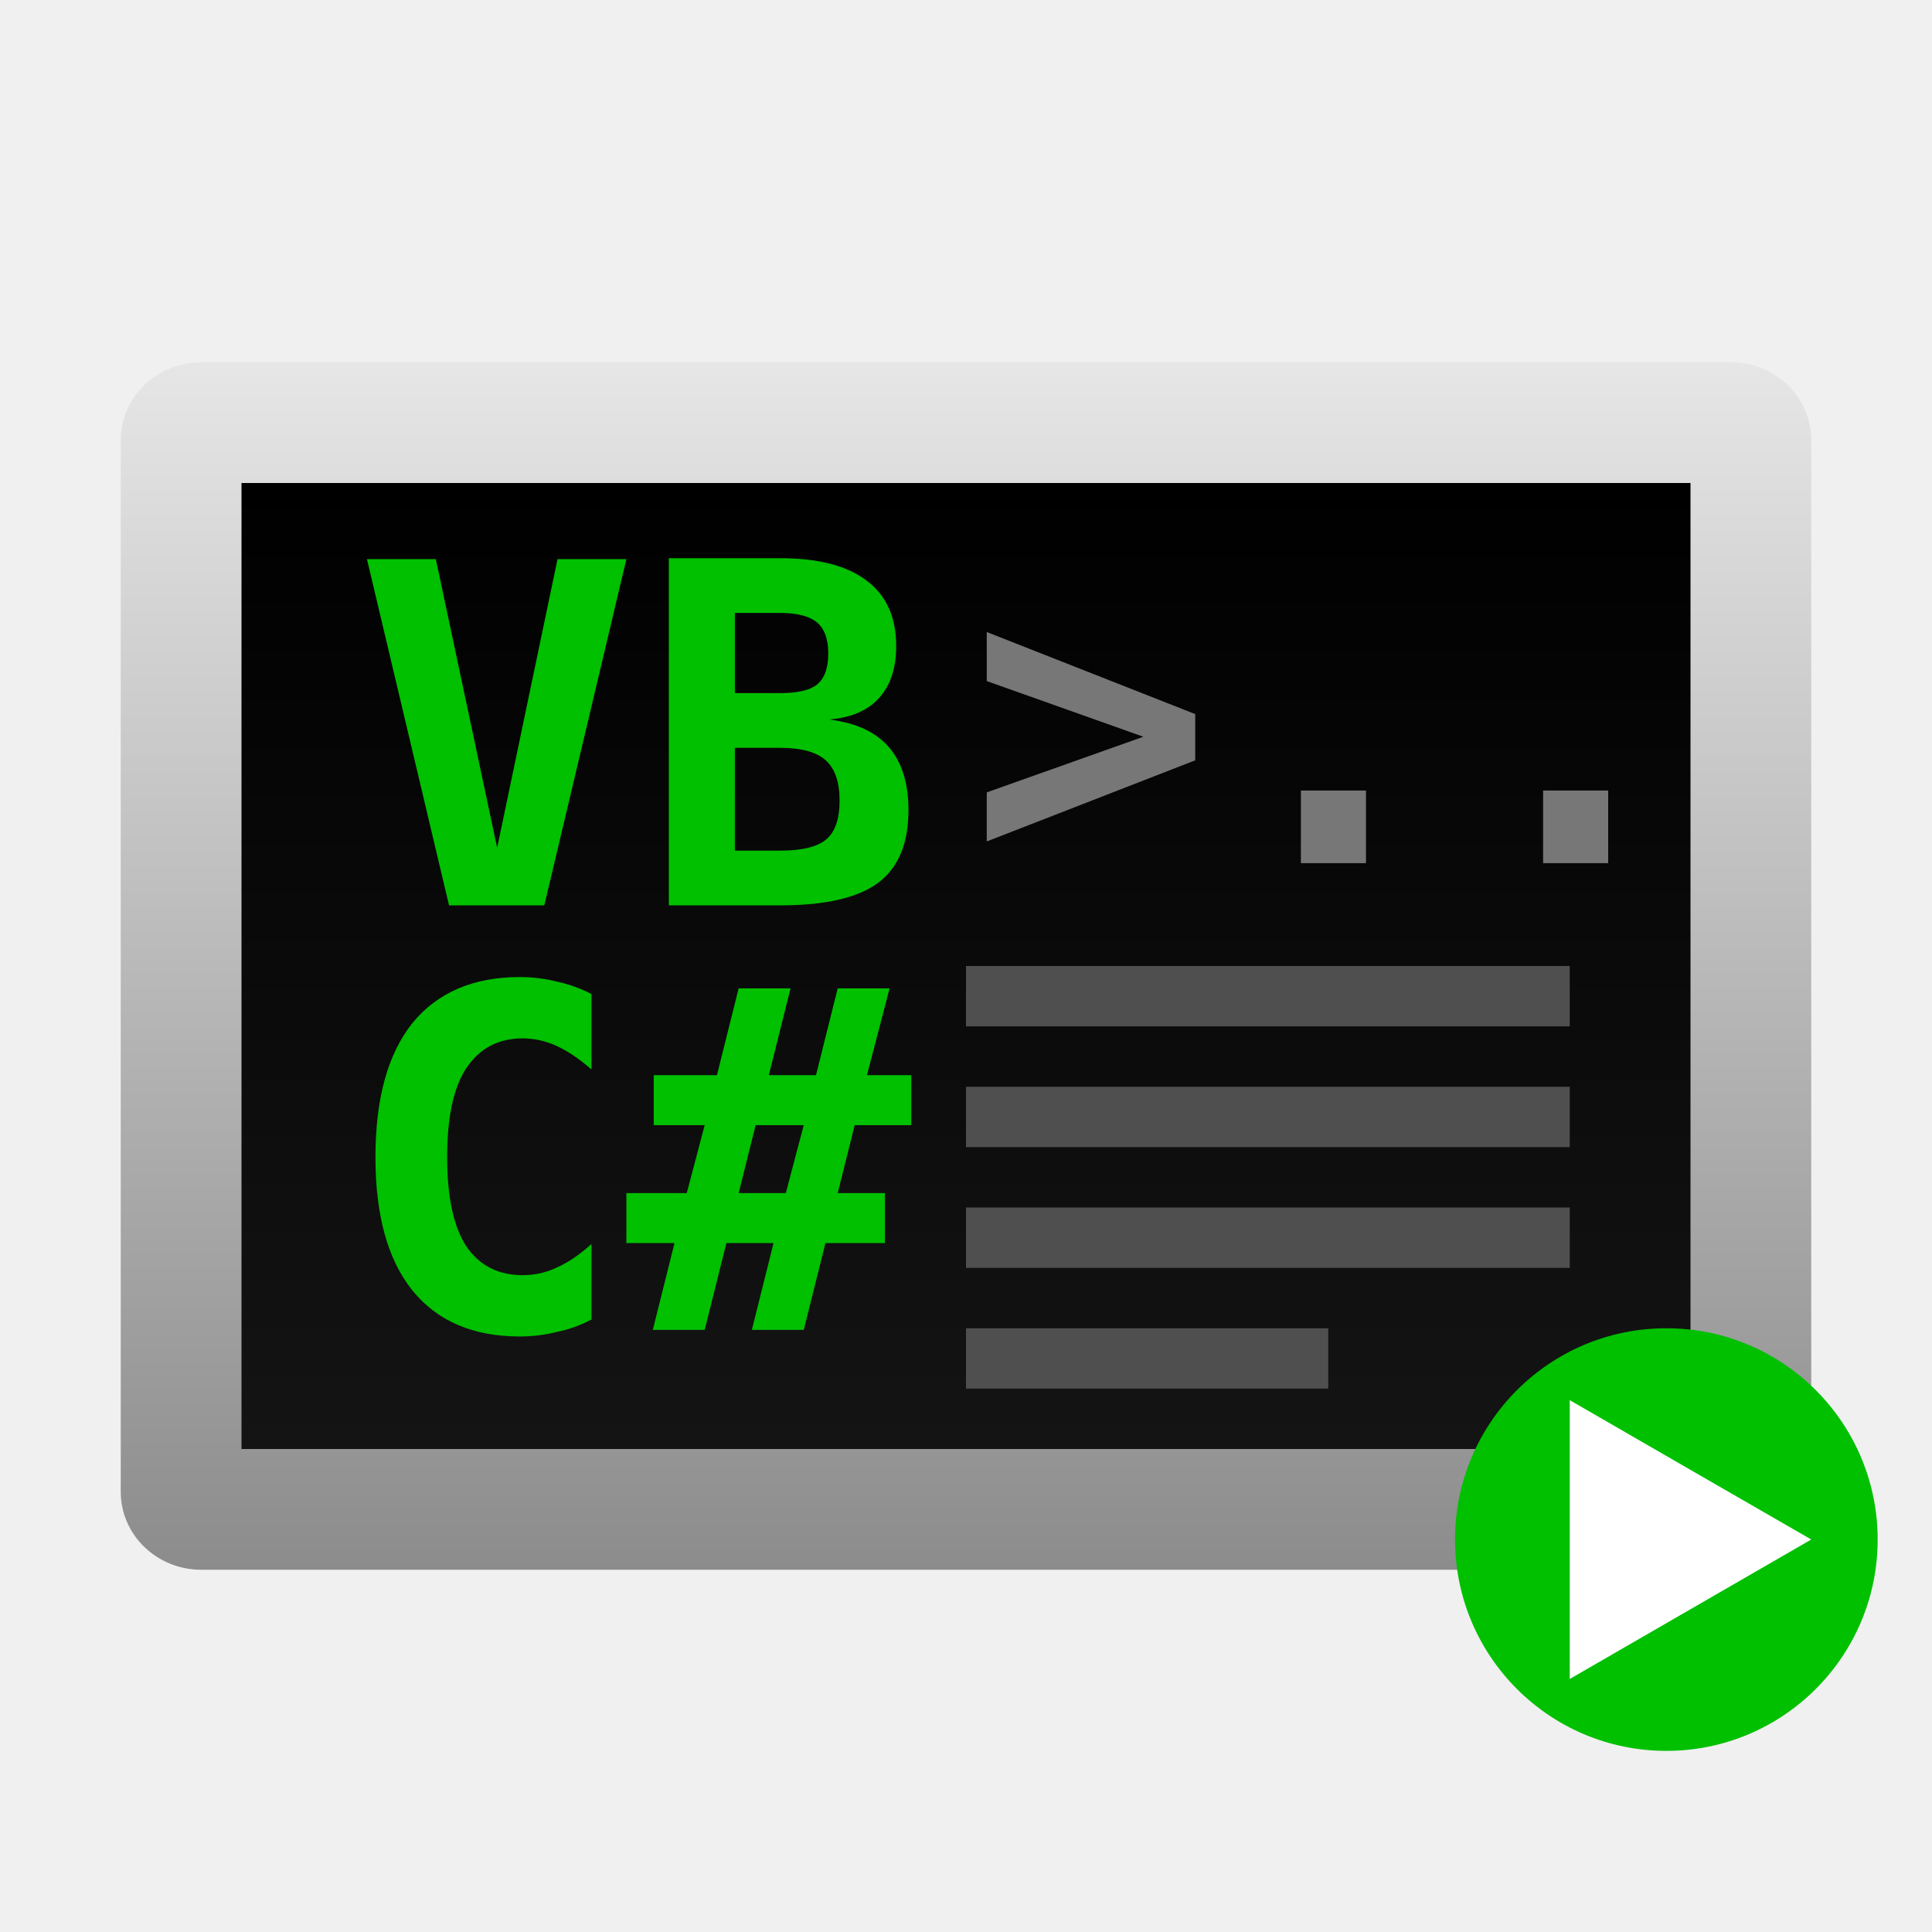
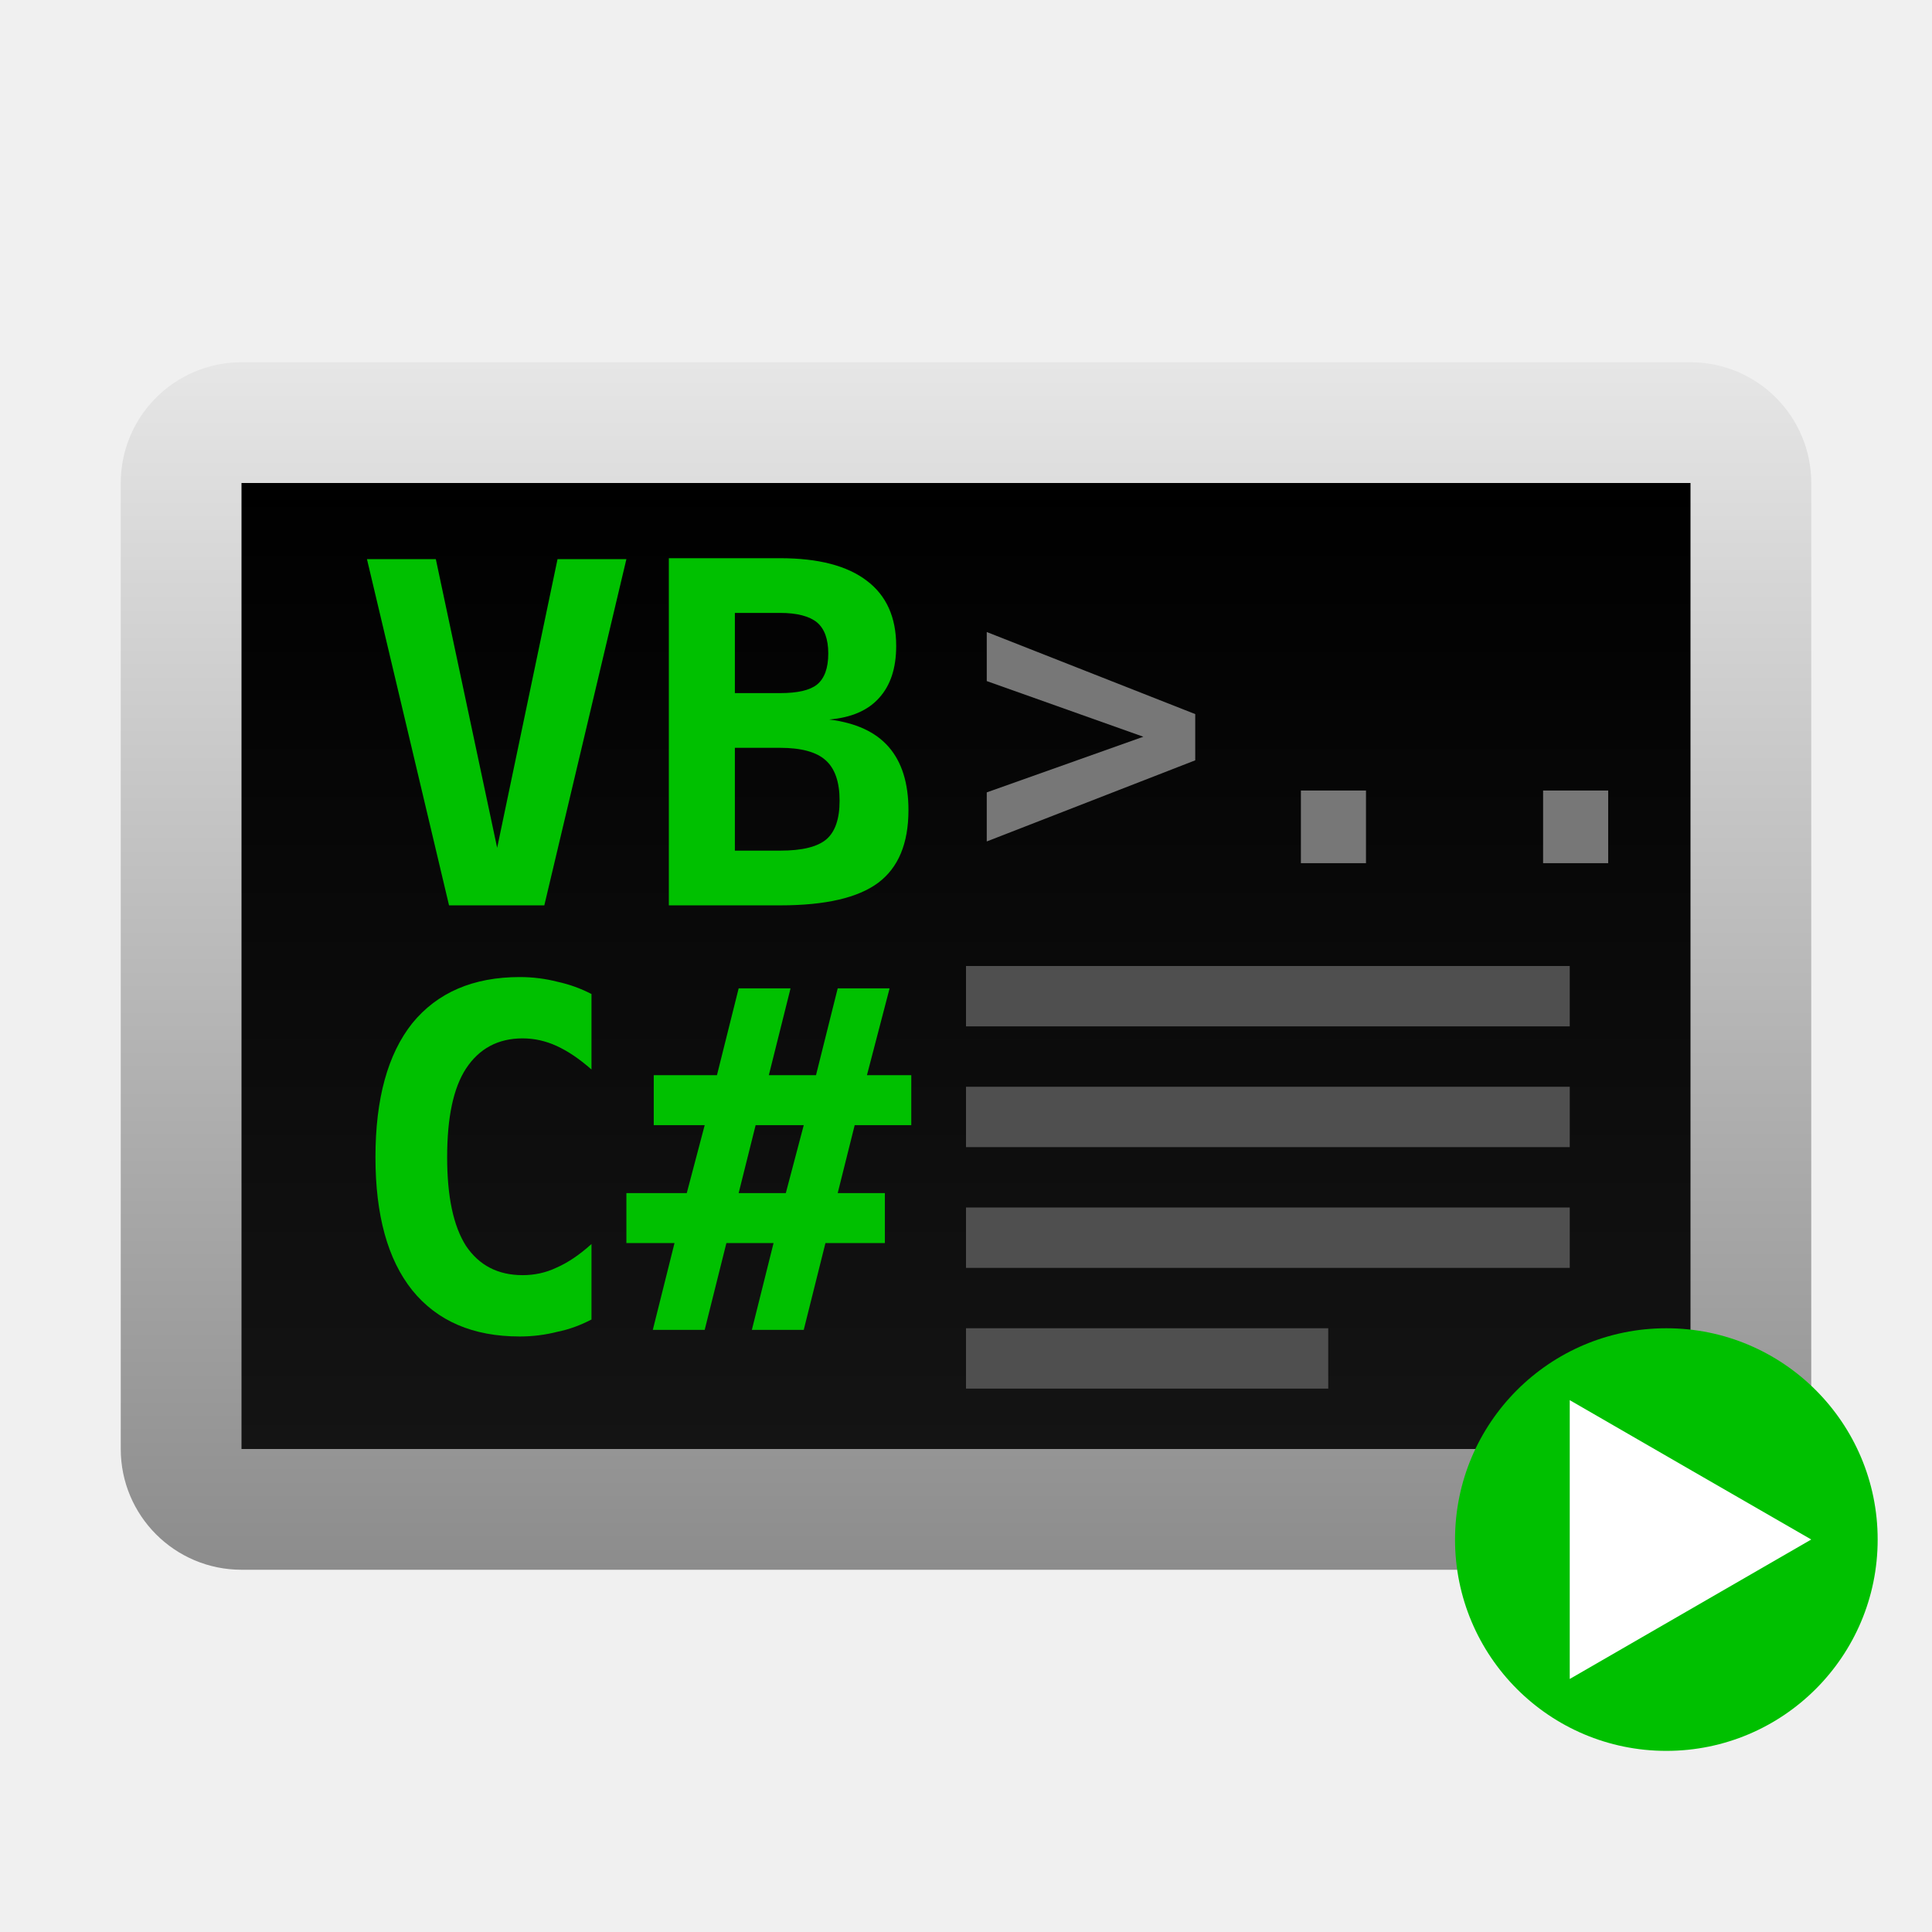
<svg xmlns="http://www.w3.org/2000/svg" xmlns:xlink="http://www.w3.org/1999/xlink" width="32" height="32" viewBox="0 0 32 32" version="1.1" id="svg8">
  <defs id="defs2">
    <linearGradient id="linearGradient6035">
      <stop style="stop-color:#000000;stop-opacity:1" offset="0" id="stop6031" />
      <stop style="stop-color:#141414;stop-opacity:1" offset="1" id="stop6033" />
    </linearGradient>
    <linearGradient id="linearGradient4549">
      <stop style="stop-color:#e6e6e6;stop-opacity:1;" offset="0" id="stop4545" />
      <stop style="stop-color:#8c8c8c;stop-opacity:1" offset="1" id="stop4547" />
    </linearGradient>
    <linearGradient xlink:href="#linearGradient6035" id="linearGradient4553" gradientUnits="userSpaceOnUse" x1="23" y1="1089.52" x2="23" y2="1112.52" gradientTransform="matrix(0.6315789,0,0,0.6956514,0.8421052,340.5936)" />
    <linearGradient xlink:href="#linearGradient4549" id="linearGradient6037" x1="25" y1="1083.52" x2="25" y2="1114.52" gradientUnits="userSpaceOnUse" gradientTransform="matrix(0.6666667,0,0,0.6451613,0,397.4745)" />
  </defs>
  <g id="layer1" transform="translate(0,-1090.52)">
-     <rect style="fill:url(#linearGradient6037);fill-opacity:1;stroke:#000000;stroke-width:0;stroke-linejoin:miter;stroke-miterlimit:4;stroke-dasharray:none" id="rect4497" width="28" height="20" x="2" y="1096.52" rx="1.333" ry="1.29" />
+     <rect style="fill:url(#linearGradient6037);fill-opacity:1;stroke:#000000;stroke-width:0;stroke-linejoin:miter;stroke-miterlimit:4;stroke-dasharray:none" id="rect4497" width="28" height="20" x="2" y="1096.52" rx="2" ry="2" />
    <rect style="fill:url(#linearGradient4553);fill-opacity:1;stroke:#000000;stroke-width:0;stroke-linejoin:miter;stroke-miterlimit:4;stroke-dasharray:none" id="rect4499" width="24" height="16" x="4" y="1098.52" />
    <text xml:space="preserve" style="font-style:normal;font-variant:normal;font-weight:normal;font-stretch:normal;font-size:10.667px;line-height:0.75;font-family:Consolas;-inkscape-font-specification:Consolas;letter-spacing:0px;word-spacing:0px;fill:#00c000;fill-opacity:1;stroke:none;image-rendering:auto" x="5.641" y="1105.519" id="text4503">
      <tspan id="tspan4501" x="5.641" y="1105.519" style="font-weight:bold;font-size:7.867px;fill:#00c000;fill-opacity:1" dy="0 0" dx="0.22 0.36">VB</tspan>
      <tspan x="5.641" y="1113.519" id="tspan4507" style="font-weight:bold;font-size:7.867px;fill:#00c000;fill-opacity:1" dy="-0.97" dx="0 0.2">C#</tspan>
      <tspan x="5.641" y="1121.519" id="tspan4505" style="font-weight:bold;font-size:7.867px;fill:#00c000;fill-opacity:1" />
    </text>
    <circle style="fill:#00c000;fill-opacity:1;stroke-width:0.7" id="path3698" cx="27.6" cy="1116.02" r="3.5" />
    <path style="fill:#ffffff;stroke-width:0.444" id="path3696" d="m 30,1116.019 -2,1.155 -2,1.155 0,-2.309 0,-2.309 2,1.155 z" />
    <rect y="1106.52" x="16" height="1" width="10" id="rect6050" style="fill:#4f4f4f;fill-opacity:1;stroke-width:0.745" />
    <rect y="1108.52" x="16" height="1" width="10" id="rect6057" style="fill:#4f4f4f;fill-opacity:1;stroke-width:0.745" />
    <rect style="fill:#4f4f4f;fill-opacity:1;stroke-width:0.745" id="rect6059" width="10" height="1" x="16" y="1110.52" />
    <rect style="fill:#4f4f4f;fill-opacity:1;stroke-width:0.577" id="rect6063" width="6" height="1" x="16" y="1112.52" />
    <text xml:space="preserve" style="font-style:normal;font-variant:normal;font-weight:normal;font-stretch:normal;font-size:10.667px;line-height:0.75;font-family:Consolas;-inkscape-font-specification:Consolas;letter-spacing:0px;word-spacing:0px;fill:#777777;fill-opacity:1;stroke:none" x="16.063" y="1104.818" id="text4503-6">
      <tspan x="16.063" y="1104.818" id="tspan4507-3" style="font-weight:bold;font-size:6.667px;line-height:1.01;fill:#777777;fill-opacity:1" dy="0 -0.22 0" dx="0 -0.07 -0.65">&gt;..</tspan>
      <tspan x="16.063" y="1113.156" id="tspan4505-1" style="font-weight:bold;font-size:6.667px;line-height:1.01;fill:#777777;fill-opacity:1" />
    </text>
  </g>
</svg>
